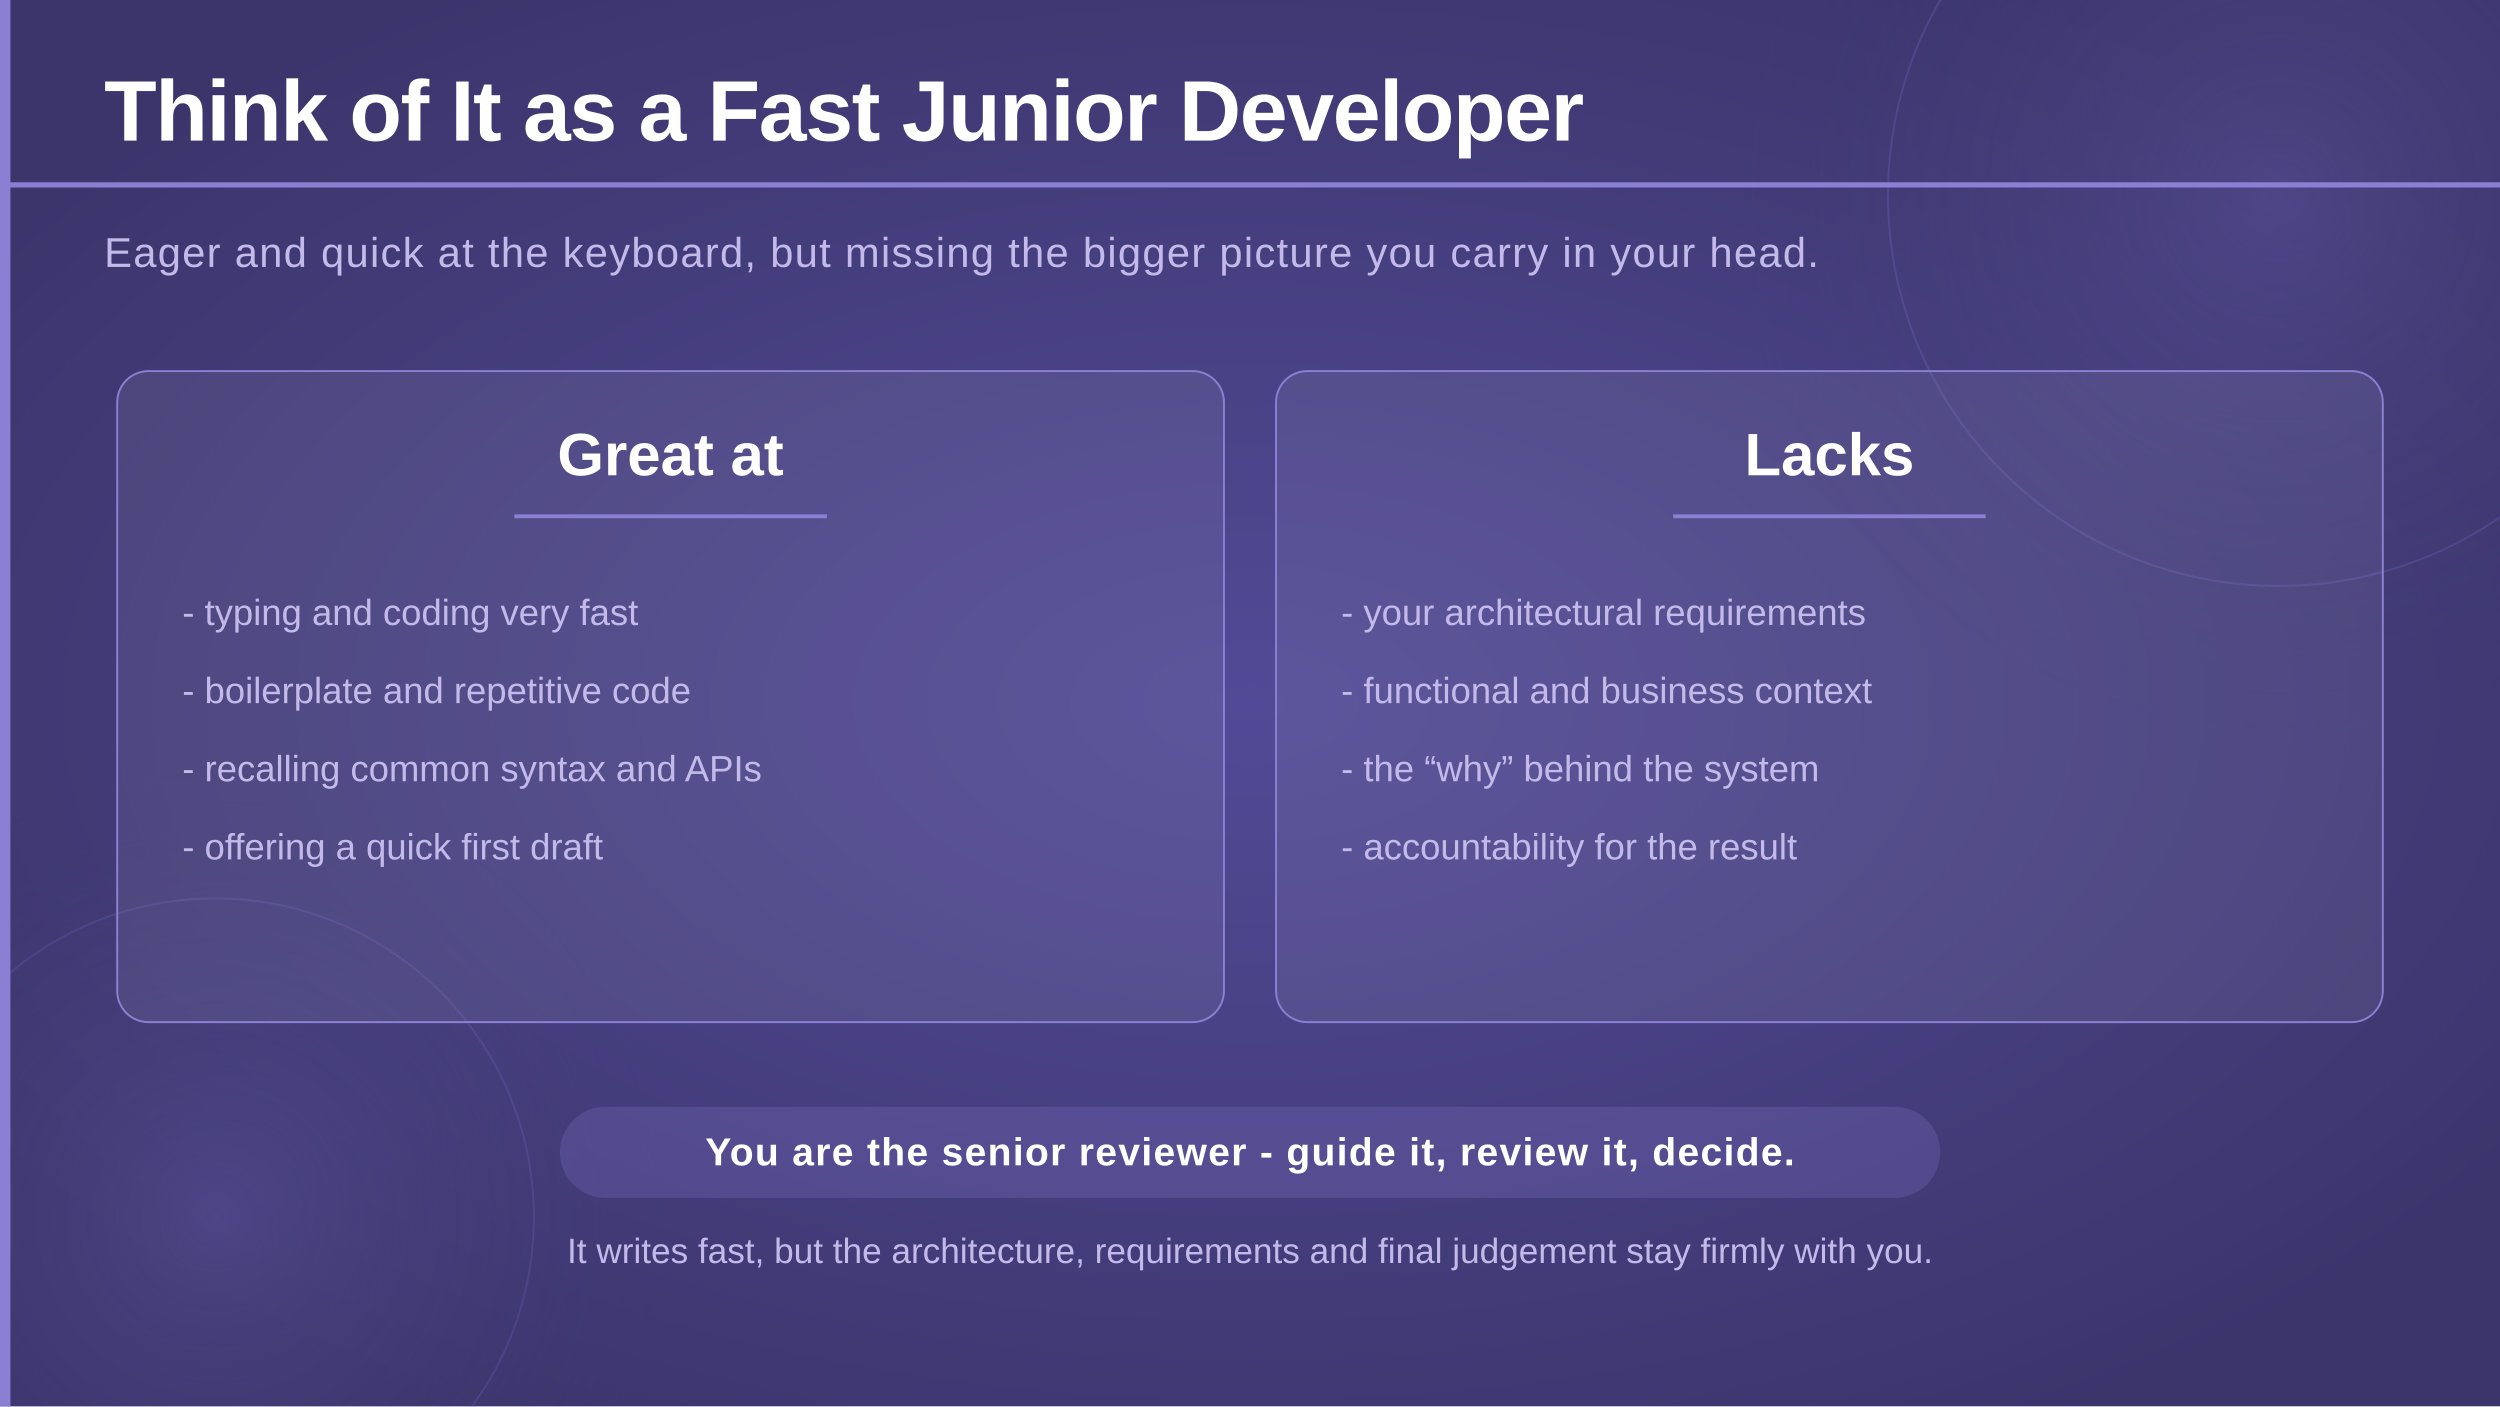
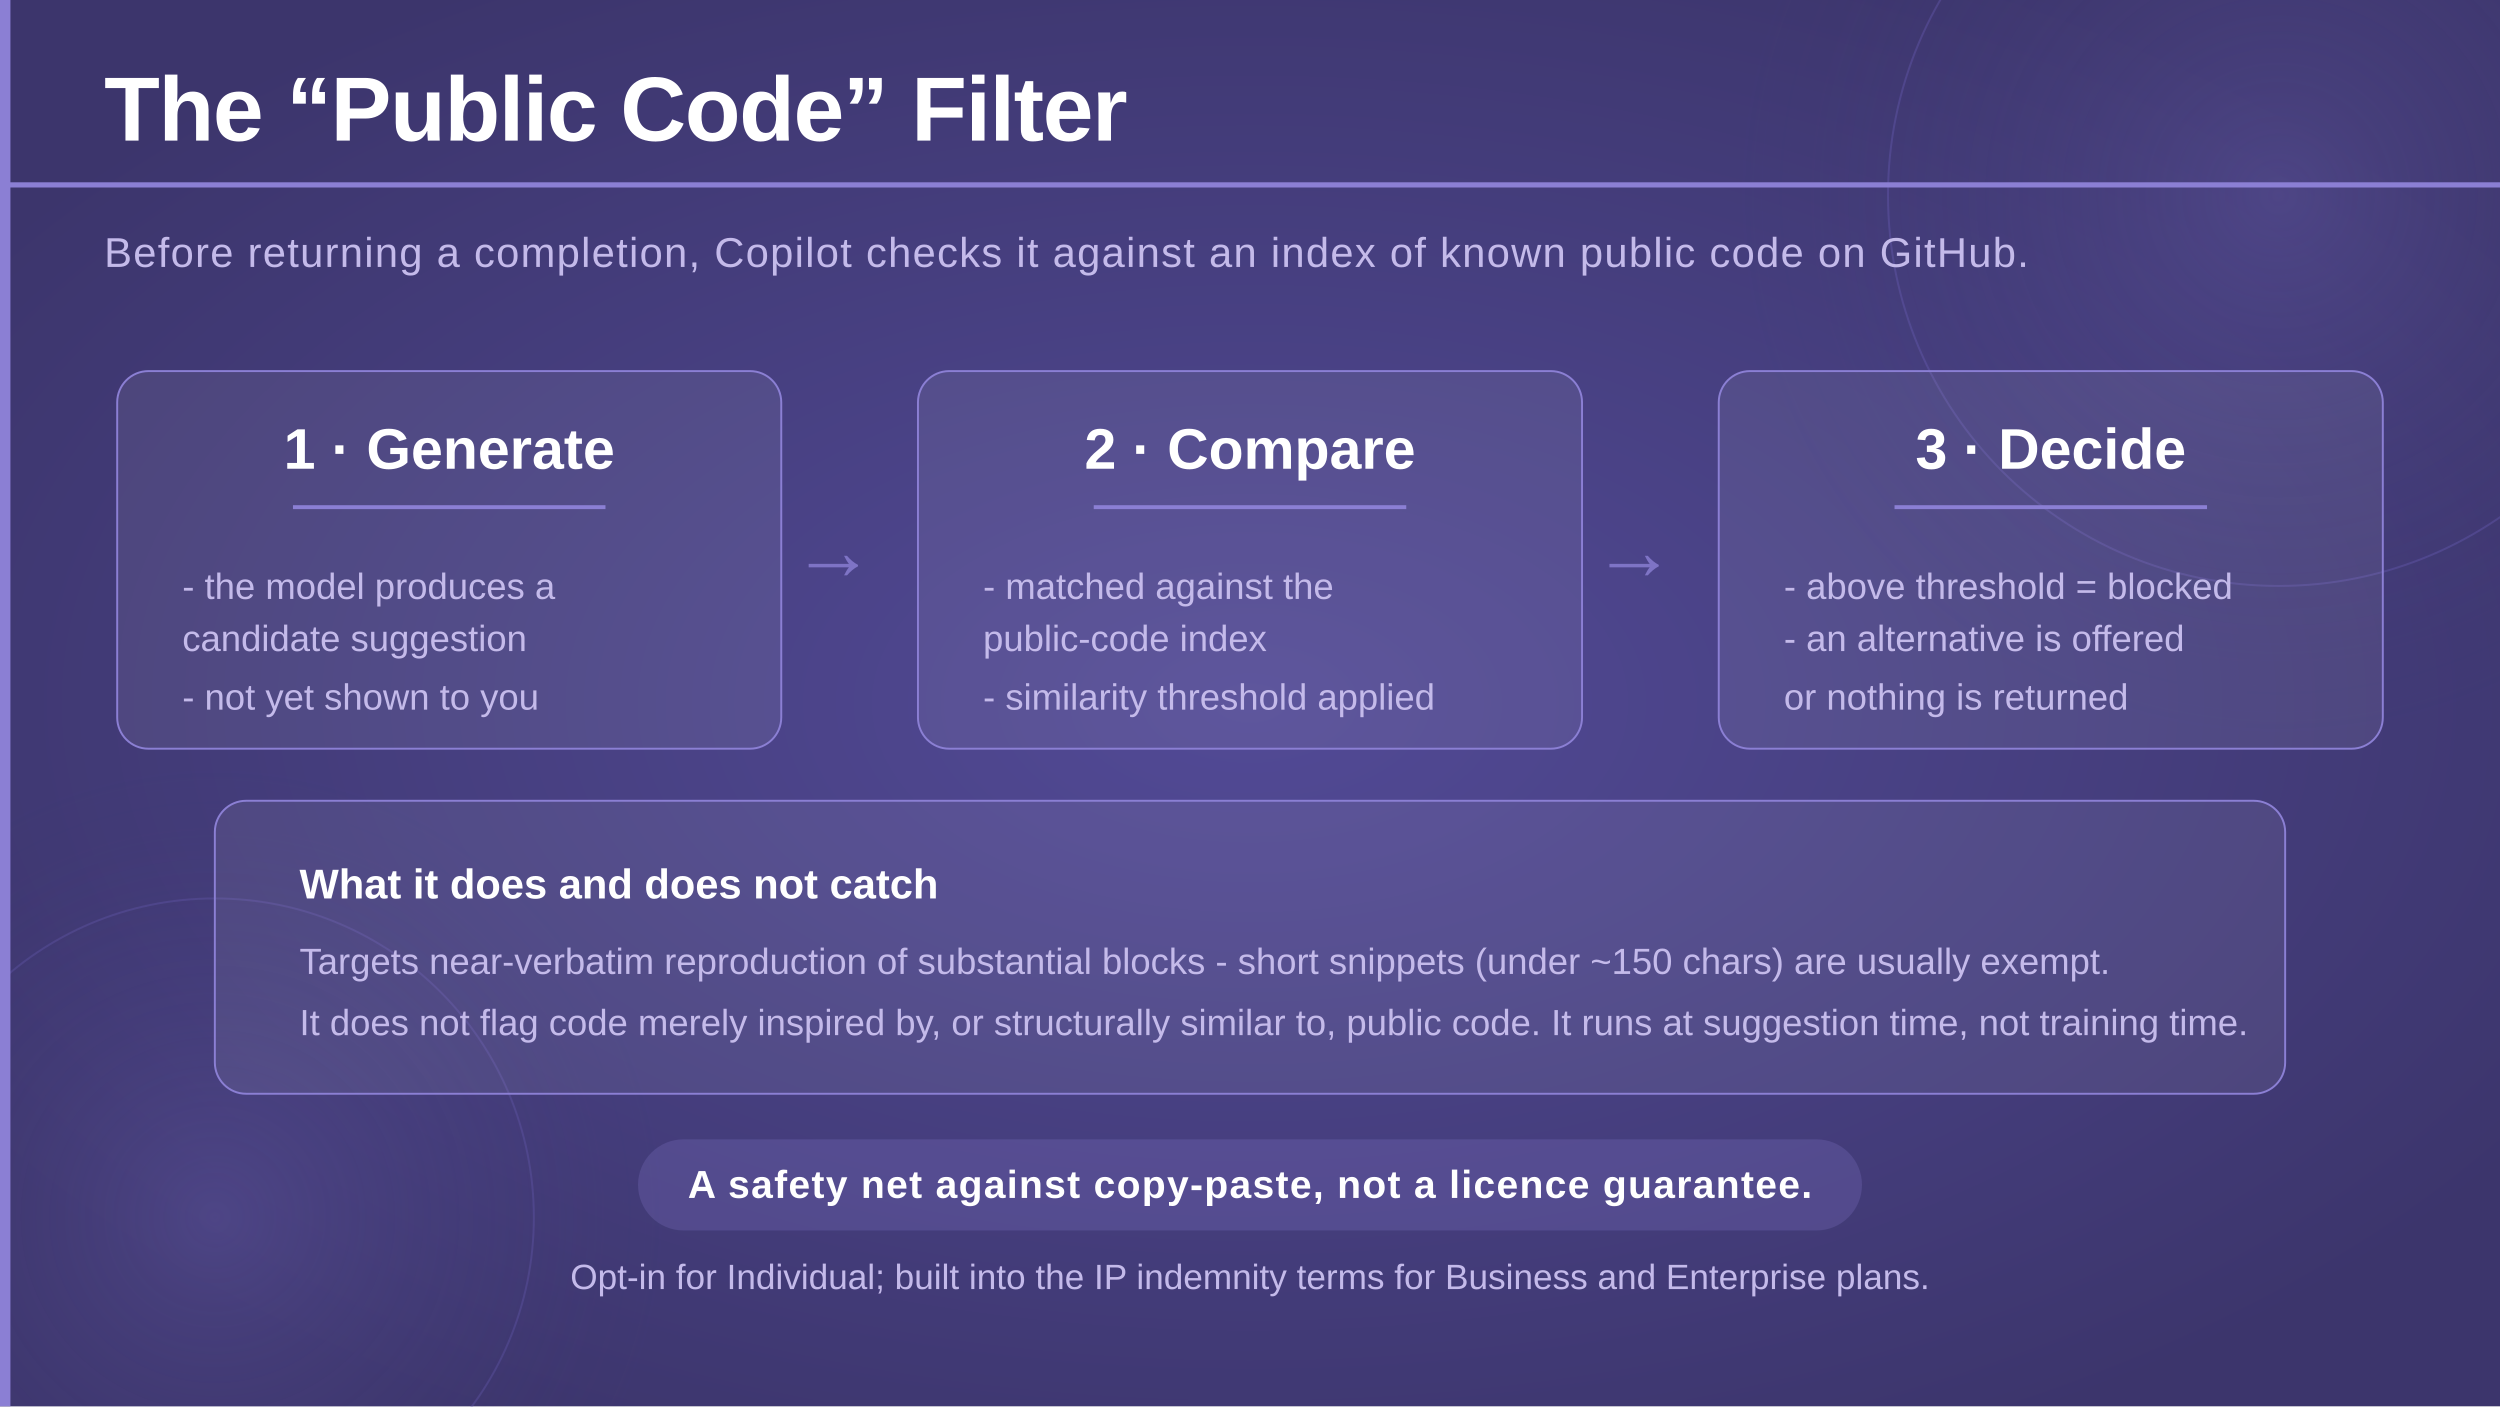
<svg xmlns="http://www.w3.org/2000/svg" viewBox="0 0 1920 1080" width="1920" height="1080">
  <defs>
    <radialGradient id="bgGlow" cx="50%" cy="50%" r="60%">
      <stop offset="0%" stop-color="#524a96" stop-opacity="1" />
      <stop offset="100%" stop-color="#3c356c" stop-opacity="1" />
    </radialGradient>
    <radialGradient id="circleGlow" cx="50%" cy="50%" r="50%">
      <stop offset="0%" stop-color="#7c70c8" stop-opacity="0.25" />
      <stop offset="100%" stop-color="#3c356c" stop-opacity="0" />
    </radialGradient>
  </defs>
  <rect width="1920" height="1080" fill="url(#bgGlow)" />
  <circle cx="1750" cy="150" r="420" fill="url(#circleGlow)" />
  <circle cx="1750" cy="150" r="300" fill="none" stroke="#6a5fb8" stroke-width="1.5" opacity="0.35" />
  <circle cx="165" cy="935" r="350" fill="url(#circleGlow)" />
  <circle cx="165" cy="935" r="245" fill="none" stroke="#6a5fb8" stroke-width="1.5" opacity="0.3" />
  <rect x="0" y="0" width="8" height="1080" fill="#8b7fd4" />
-   <text x="80" y="108" font-family="'Segoe UI', 'Helvetica Neue', Arial, sans-serif" font-size="66" font-weight="700" fill="#ffffff" letter-spacing="-1">Think of It as a Fast Junior Developer</text>
+   <text x="80" y="108" font-family="'Segoe UI', 'Helvetica Neue', Arial, sans-serif" font-size="70" font-weight="700" fill="#ffffff" letter-spacing="-1">The “Public Code” Filter</text>
  <rect x="0" y="140" width="1920" height="4" fill="#8b7fd4" />
  <text x="80" y="205" font-family="'Segoe UI', 'Helvetica Neue', Arial, sans-serif" font-size="32" font-weight="300" fill="#c4baea" letter-spacing="1">
-     Eager and quick at the keyboard, but missing the bigger picture you carry in your head.
+     Before returning a completion, Copilot checks it against an index of known public code on GitHub.
  </text>
-   <rect x="90" y="285" width="850" height="500" rx="24" fill="#ffffff" fill-opacity="0.07" stroke="#8b7fd4" stroke-width="1.5" />
-   <text x="515" y="365" text-anchor="middle" font-family="'Segoe UI', 'Helvetica Neue', Arial, sans-serif" font-size="46" font-weight="700" fill="#ffffff">Great at</text>
-   <rect x="395" y="395" width="240" height="3" fill="#8b7fd4" />
-   <text x="140" y="480" font-family="'Segoe UI', 'Helvetica Neue', Arial, sans-serif" font-size="28" font-weight="300" fill="#c4baea">- typing and coding very fast</text>
-   <text x="140" y="540" font-family="'Segoe UI', 'Helvetica Neue', Arial, sans-serif" font-size="28" font-weight="300" fill="#c4baea">- boilerplate and repetitive code</text>
-   <text x="140" y="600" font-family="'Segoe UI', 'Helvetica Neue', Arial, sans-serif" font-size="28" font-weight="300" fill="#c4baea">- recalling common syntax and APIs</text>
-   <text x="140" y="660" font-family="'Segoe UI', 'Helvetica Neue', Arial, sans-serif" font-size="28" font-weight="300" fill="#c4baea">- offering a quick first draft</text>
-   <rect x="980" y="285" width="850" height="500" rx="24" fill="#ffffff" fill-opacity="0.07" stroke="#8b7fd4" stroke-width="1.5" />
-   <text x="1405" y="365" text-anchor="middle" font-family="'Segoe UI', 'Helvetica Neue', Arial, sans-serif" font-size="46" font-weight="700" fill="#ffffff">Lacks</text>
-   <rect x="1285" y="395" width="240" height="3" fill="#8b7fd4" />
-   <text x="1030" y="480" font-family="'Segoe UI', 'Helvetica Neue', Arial, sans-serif" font-size="28" font-weight="300" fill="#c4baea">- your architectural requirements</text>
-   <text x="1030" y="540" font-family="'Segoe UI', 'Helvetica Neue', Arial, sans-serif" font-size="28" font-weight="300" fill="#c4baea">- functional and business context</text>
-   <text x="1030" y="600" font-family="'Segoe UI', 'Helvetica Neue', Arial, sans-serif" font-size="28" font-weight="300" fill="#c4baea">- the “why” behind the system</text>
-   <text x="1030" y="660" font-family="'Segoe UI', 'Helvetica Neue', Arial, sans-serif" font-size="28" font-weight="300" fill="#c4baea">- accountability for the result</text>
-   <rect x="430" y="850" width="1060" height="70" rx="35" fill="#8b7fd4" opacity="0.22" />
-   <text x="960" y="895" text-anchor="middle" font-family="'Segoe UI', 'Helvetica Neue', Arial, sans-serif" font-size="30" font-weight="600" fill="#ffffff" letter-spacing="1">You are the senior reviewer - guide it, review it, decide.</text>
-   <text x="960" y="970" text-anchor="middle" font-family="'Segoe UI', 'Helvetica Neue', Arial, sans-serif" font-size="27" font-weight="300" fill="#c4baea">It writes fast, but the architecture, requirements and final judgement stay firmly with you.</text>
+   <rect x="90" y="285" width="510" height="290" rx="24" fill="#ffffff" fill-opacity="0.07" stroke="#8b7fd4" stroke-width="1.5" />
+   <text x="345" y="360" text-anchor="middle" font-family="'Segoe UI', 'Helvetica Neue', Arial, sans-serif" font-size="44" font-weight="700" fill="#ffffff">1 · Generate</text>
+   <rect x="225" y="388" width="240" height="3" fill="#8b7fd4" />
+   <text x="140" y="460" font-family="'Segoe UI', 'Helvetica Neue', Arial, sans-serif" font-size="28" font-weight="300" fill="#c4baea">- the model produces a</text>
+   <text x="140" y="500" font-family="'Segoe UI', 'Helvetica Neue', Arial, sans-serif" font-size="28" font-weight="300" fill="#c4baea">  candidate suggestion</text>
+   <text x="140" y="545" font-family="'Segoe UI', 'Helvetica Neue', Arial, sans-serif" font-size="28" font-weight="300" fill="#c4baea">- not yet shown to you</text>
+   <text x="640" y="445" text-anchor="middle" font-family="'Segoe UI', 'Helvetica Neue', Arial, sans-serif" font-size="64" font-weight="700" fill="#8b7fd4" opacity="0.8">→</text>
+   <rect x="705" y="285" width="510" height="290" rx="24" fill="#ffffff" fill-opacity="0.07" stroke="#8b7fd4" stroke-width="1.5" />
+   <text x="960" y="360" text-anchor="middle" font-family="'Segoe UI', 'Helvetica Neue', Arial, sans-serif" font-size="44" font-weight="700" fill="#ffffff">2 · Compare</text>
+   <rect x="840" y="388" width="240" height="3" fill="#8b7fd4" />
+   <text x="755" y="460" font-family="'Segoe UI', 'Helvetica Neue', Arial, sans-serif" font-size="28" font-weight="300" fill="#c4baea">- matched against the</text>
+   <text x="755" y="500" font-family="'Segoe UI', 'Helvetica Neue', Arial, sans-serif" font-size="28" font-weight="300" fill="#c4baea">  public-code index</text>
+   <text x="755" y="545" font-family="'Segoe UI', 'Helvetica Neue', Arial, sans-serif" font-size="28" font-weight="300" fill="#c4baea">- similarity threshold applied</text>
+   <text x="1255" y="445" text-anchor="middle" font-family="'Segoe UI', 'Helvetica Neue', Arial, sans-serif" font-size="64" font-weight="700" fill="#8b7fd4" opacity="0.8">→</text>
+   <rect x="1320" y="285" width="510" height="290" rx="24" fill="#ffffff" fill-opacity="0.07" stroke="#8b7fd4" stroke-width="1.5" />
+   <text x="1575" y="360" text-anchor="middle" font-family="'Segoe UI', 'Helvetica Neue', Arial, sans-serif" font-size="44" font-weight="700" fill="#ffffff">3 · Decide</text>
+   <rect x="1455" y="388" width="240" height="3" fill="#8b7fd4" />
+   <text x="1370" y="460" font-family="'Segoe UI', 'Helvetica Neue', Arial, sans-serif" font-size="28" font-weight="300" fill="#c4baea">- above threshold = blocked</text>
+   <text x="1370" y="500" font-family="'Segoe UI', 'Helvetica Neue', Arial, sans-serif" font-size="28" font-weight="300" fill="#c4baea">- an alternative is offered</text>
+   <text x="1370" y="545" font-family="'Segoe UI', 'Helvetica Neue', Arial, sans-serif" font-size="28" font-weight="300" fill="#c4baea">  or nothing is returned</text>
+   <rect x="165" y="615" width="1590" height="225" rx="24" fill="#ffffff" fill-opacity="0.07" stroke="#8b7fd4" stroke-width="1.5" />
+   <text x="230" y="690" font-family="'Segoe UI', 'Helvetica Neue', Arial, sans-serif" font-size="32" font-weight="600" fill="#ffffff">What it does and does not catch</text>
+   <text x="230" y="748" font-family="'Segoe UI', 'Helvetica Neue', Arial, sans-serif" font-size="28" font-weight="300" fill="#c4baea">Targets near-verbatim reproduction of substantial blocks - short snippets (under ~150 chars) are usually exempt.</text>
+   <text x="230" y="795" font-family="'Segoe UI', 'Helvetica Neue', Arial, sans-serif" font-size="28" font-weight="300" fill="#c4baea">It does not flag code merely inspired by, or structurally similar to, public code. It runs at suggestion time, not training time.</text>
+   <rect x="490" y="875" width="940" height="70" rx="35" fill="#8b7fd4" opacity="0.22" />
+   <text x="960" y="920" text-anchor="middle" font-family="'Segoe UI', 'Helvetica Neue', Arial, sans-serif" font-size="30" font-weight="600" fill="#ffffff" letter-spacing="1">A safety net against copy-paste, not a licence guarantee.</text>
+   <text x="960" y="990" text-anchor="middle" font-family="'Segoe UI', 'Helvetica Neue', Arial, sans-serif" font-size="27" font-weight="300" fill="#c4baea">Opt-in for Individual; built into the IP indemnity terms for Business and Enterprise plans.</text>
</svg>
